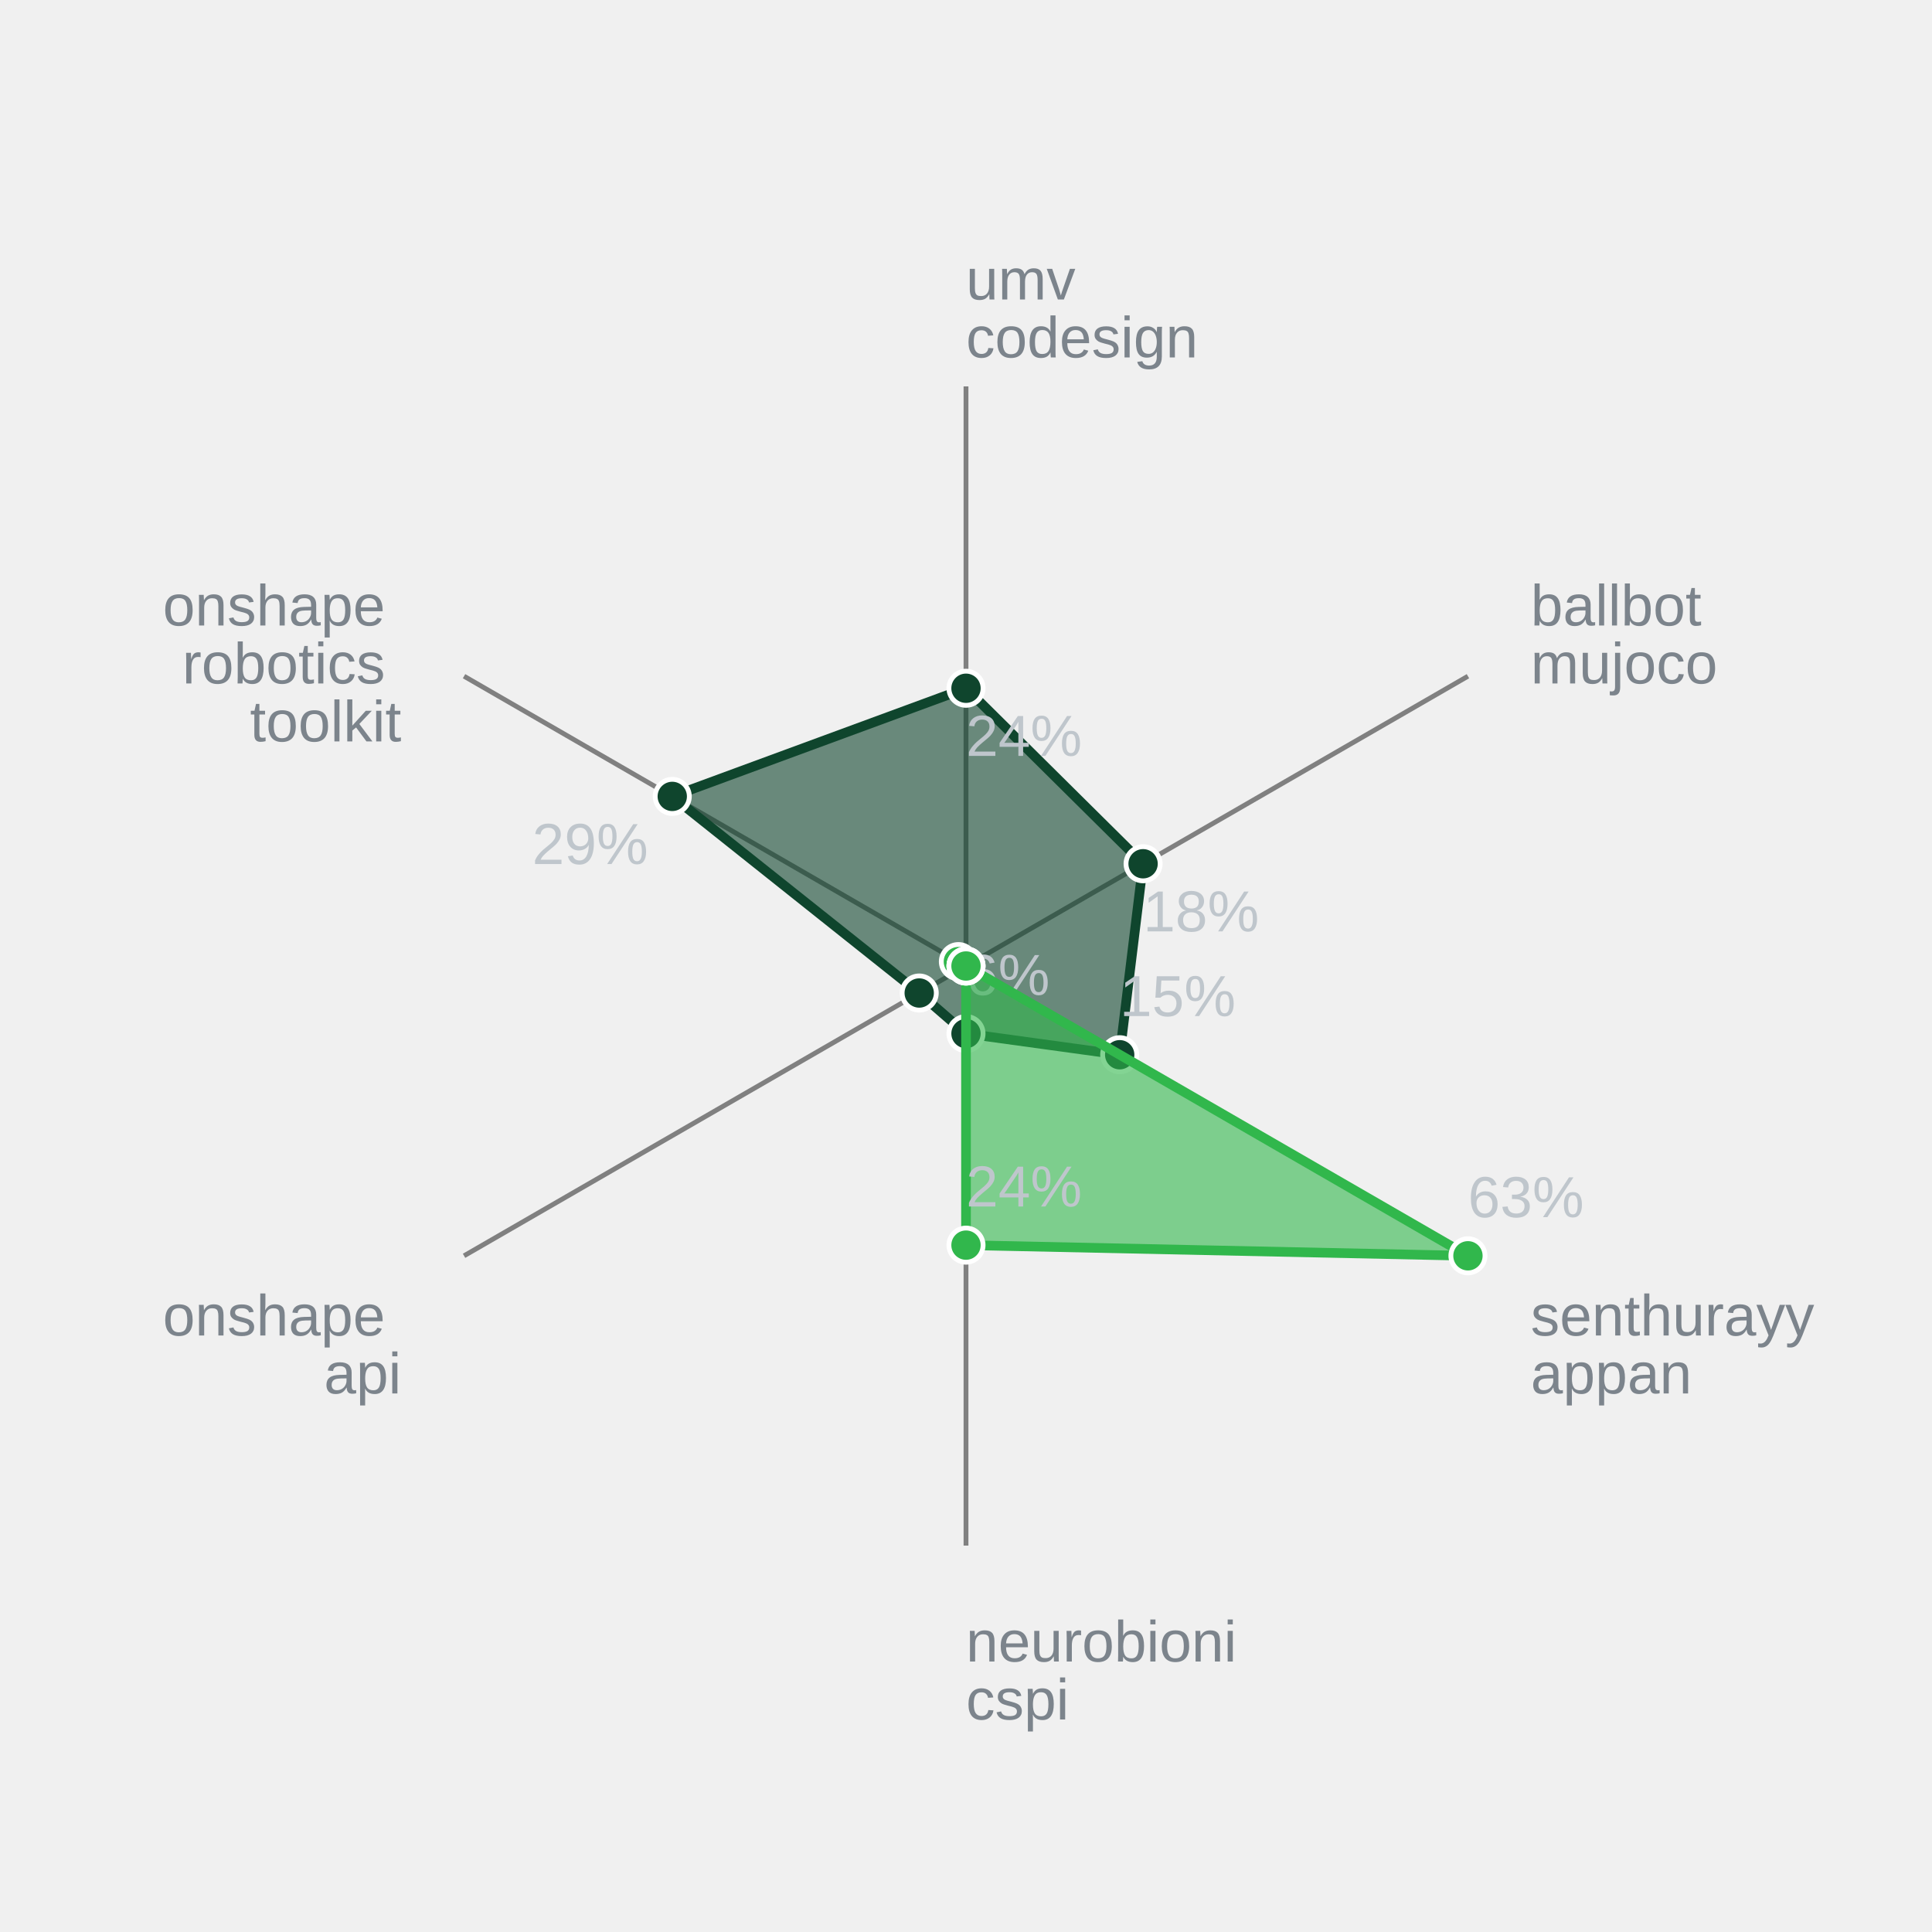
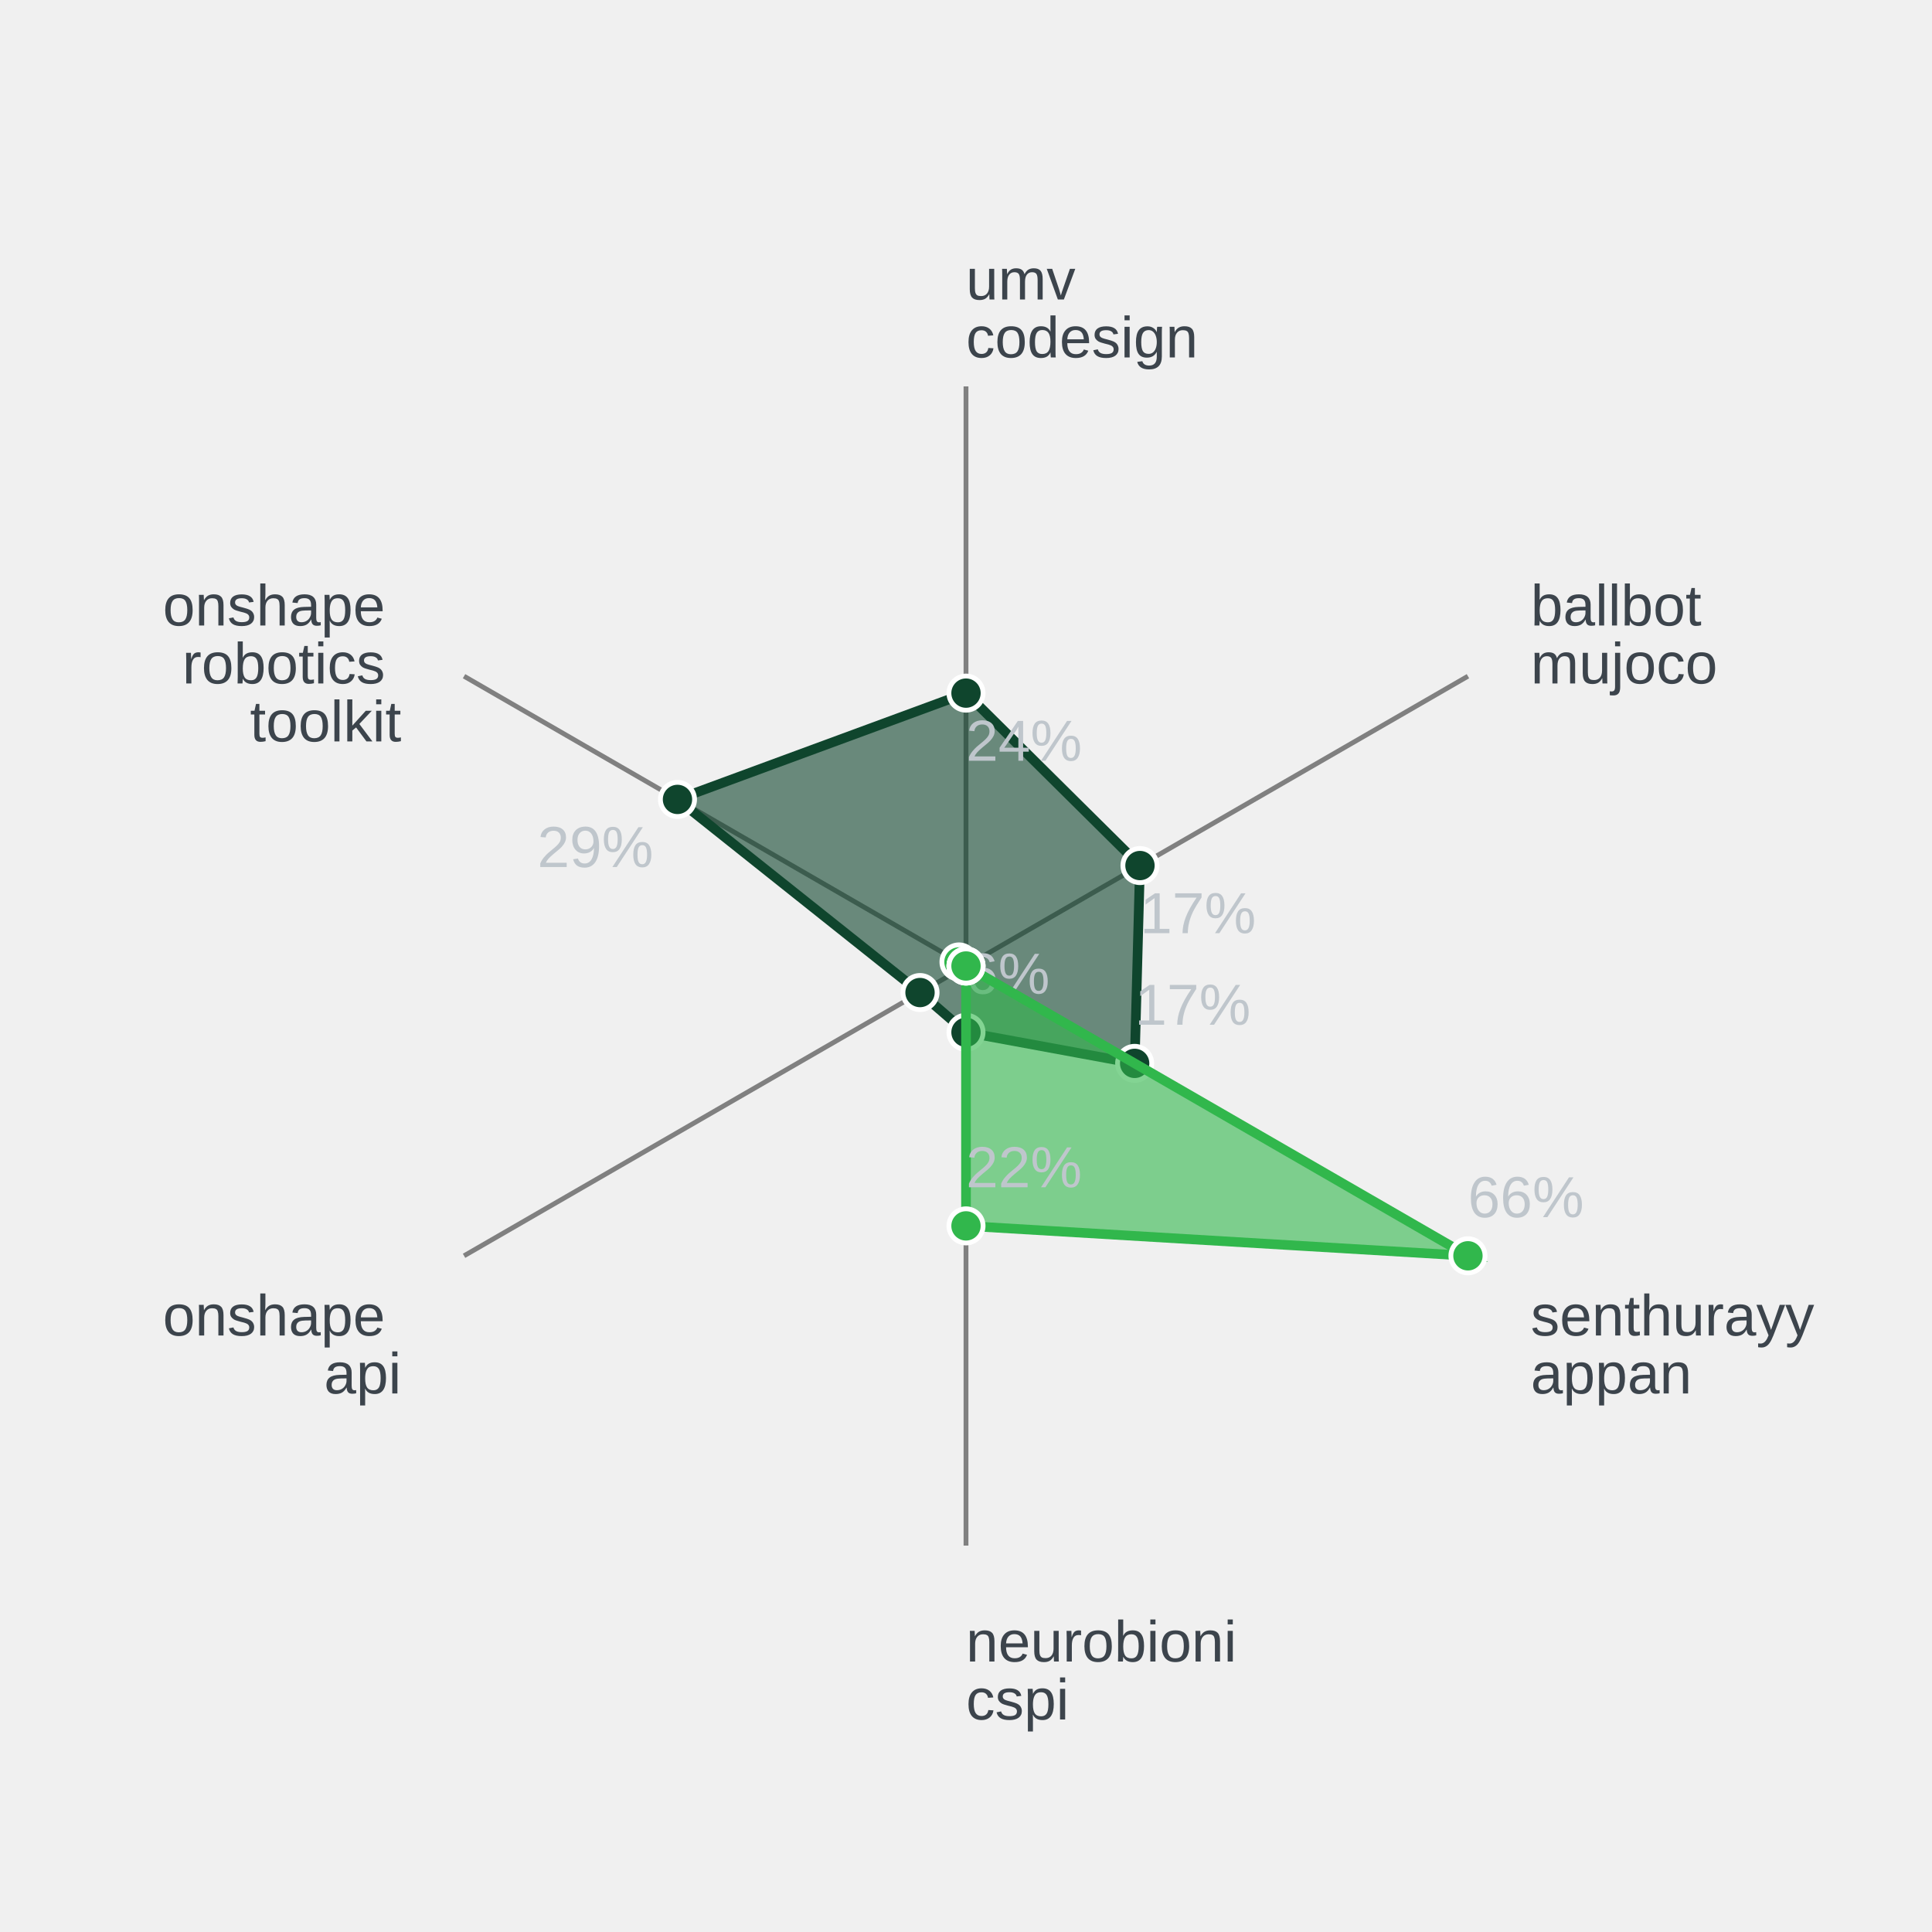
<svg xmlns="http://www.w3.org/2000/svg" version="1.1" class="marks" width="400" height="400" viewBox="0 0 400 400">
  <g fill="none" stroke-miterlimit="10" transform="translate(80,80)">
    <g class="mark-group role-frame root" role="graphics-object" aria-roledescription="group mark container">
      <g transform="translate(120,120)">
        <path class="background" aria-hidden="true" d="M0,0h240v240h-240Z" />
        <g>
          <g class="mark-rule role-mark radial-grid" role="graphics-symbol" aria-roledescription="rule mark container">
            <line transform="translate(0,0)" x2="-103.923" y2="-60" stroke="gray" stroke-width="1" />
            <line transform="translate(0,0)" x2="3.399323338588788e-14" y2="-120" stroke="gray" stroke-width="1" />
            <line transform="translate(0,0)" x2="103.923" y2="-60" stroke="gray" stroke-width="1" />
            <line transform="translate(0,0)" x2="103.923" y2="60" stroke="gray" stroke-width="1" />
            <line transform="translate(0,0)" x2="7.34788079488412e-15" y2="120" stroke="gray" stroke-width="1" />
            <line transform="translate(0,0)" x2="-103.923" y2="60" stroke="gray" stroke-width="1" />
          </g>
          <g class="mark-group role-scope categories" role="graphics-object" aria-roledescription="group mark container">
            <g transform="translate(0,0)">
              <path class="background" aria-hidden="true" d="M0,0h0v0h0Z" />
              <g>
                <g class="mark-line role-mark category-line" role="graphics-symbol" aria-roledescription="line mark container">
-                   <path d="M-60.816,-35.112L0,-57.504L36.664,-21.168L31.821,18.372L0,13.992L-9.686,5.592Z" fill="#0f452d" fill-opacity="0.6" stroke="#0f452d" stroke-width="2" />
+                   <path d="M-59.735,-34.488L0,-56.496L36.02,-20.796L34.918,20.16L0,13.728L-9.519,5.496Z" fill="#0f452d" fill-opacity="0.6" stroke="#0f452d" stroke-width="2" />
                </g>
                <g class="mark-symbol role-mark category-point" role="graphics-symbol" aria-roledescription="symbol mark container">
-                   <path transform="translate(-60.81577,-35.112)" d="M3.536,0A3.536,3.536,0,1,1,-3.536,0A3.536,3.536,0,1,1,3.536,0" fill="#0f452d" stroke="white" stroke-width="1" />
-                   <path transform="translate(1.6289557438517472e-14,-57.504)" d="M3.536,0A3.536,3.536,0,1,1,-3.536,0A3.536,3.536,0,1,1,3.536,0" fill="#0f452d" stroke="white" stroke-width="1" />
-                   <path transform="translate(36.66405,-21.168)" d="M3.536,0A3.536,3.536,0,1,1,-3.536,0A3.536,3.536,0,1,1,3.536,0" fill="#0f452d" stroke="white" stroke-width="1" />
-                   <path transform="translate(31.82124,18.372)" d="M3.536,0A3.536,3.536,0,1,1,-3.536,0A3.536,3.536,0,1,1,3.536,0" fill="#0f452d" stroke="white" stroke-width="1" />
-                   <path transform="translate(8.567629006834882e-16,13.992)" d="M3.536,0A3.536,3.536,0,1,1,-3.536,0A3.536,3.536,0,1,1,3.536,0" fill="#0f452d" stroke="white" stroke-width="1" />
-                   <path transform="translate(-9.685628,5.592)" d="M3.536,0A3.536,3.536,0,1,1,-3.536,0A3.536,3.536,0,1,1,3.536,0" fill="#0f452d" stroke="white" stroke-width="1" />
+                   <path transform="translate(-59.73497,-34.488)" d="M3.536,0A3.536,3.536,0,1,1,-3.536,0A3.536,3.536,0,1,1,3.536,0" fill="#0f452d" stroke="white" stroke-width="1" />
+                   <path transform="translate(1.6004014278076014e-14,-56.496)" d="M3.536,0A3.536,3.536,0,1,1,-3.536,0A3.536,3.536,0,1,1,3.536,0" fill="#0f452d" stroke="white" stroke-width="1" />
+                   <path transform="translate(36.01973,-20.796)" d="M3.536,0A3.536,3.536,0,1,1,-3.536,0A3.536,3.536,0,1,1,3.536,0" fill="#0f452d" stroke="white" stroke-width="1" />
+                   <path transform="translate(34.91814,20.16)" d="M3.536,0A3.536,3.536,0,1,1,-3.536,0A3.536,3.536,0,1,1,3.536,0" fill="#0f452d" stroke="white" stroke-width="1" />
+                   <path transform="translate(8.405975629347433e-16,13.728)" d="M3.536,0A3.536,3.536,0,1,1,-3.536,0A3.536,3.536,0,1,1,3.536,0" fill="#0f452d" stroke="white" stroke-width="1" />
+                   <path transform="translate(-9.519351,5.496)" d="M3.536,0A3.536,3.536,0,1,1,-3.536,0A3.536,3.536,0,1,1,3.536,0" fill="#0f452d" stroke="white" stroke-width="1" />
                </g>
                <g class="mark-text role-mark value-text" role="graphics-object" aria-roledescription="text mark container">
-                   <text text-anchor="end" transform="translate(-65.81577,-21.112)" font-family="Arial, sans-serif" font-size="12px" fill="#bfc6cc">29%</text>
-                   <text text-anchor="start" transform="translate(1.6289557438517472e-14,-43.504)" font-family="Arial, sans-serif" font-size="12px" fill="#bfc6cc">24%</text>
-                   <text text-anchor="start" transform="translate(36.66405,-7.168)" font-family="Arial, sans-serif" font-size="12px" fill="#bfc6cc">18%</text>
-                   <text text-anchor="start" transform="translate(31.82124,10.372)" font-family="Arial, sans-serif" font-size="12px" fill="#bfc6cc">15%</text>
-                   <text text-anchor="start" transform="translate(8.567629006834882e-16,5.992)" font-family="Arial, sans-serif" font-size="12px" fill="#bfc6cc">6%</text>
-                   <text text-anchor="end" transform="translate(-14.68563,-2.408)" font-family="Arial, sans-serif" font-size="12px" fill="#bfc6cc" />
+                   <text text-anchor="end" transform="translate(-64.73497,-20.488)" font-family="Arial, sans-serif" font-size="12px" fill="#bfc6cc">29%</text>
+                   <text text-anchor="start" transform="translate(1.6004014278076014e-14,-42.496)" font-family="Arial, sans-serif" font-size="12px" fill="#bfc6cc">24%</text>
+                   <text text-anchor="start" transform="translate(36.01973,-6.796)" font-family="Arial, sans-serif" font-size="12px" fill="#bfc6cc">17%</text>
+                   <text text-anchor="start" transform="translate(34.91814,12.16)" font-family="Arial, sans-serif" font-size="12px" fill="#bfc6cc">17%</text>
+                   <text text-anchor="start" transform="translate(8.405975629347433e-16,5.728)" font-family="Arial, sans-serif" font-size="12px" fill="#bfc6cc">6%</text>
+                   <text text-anchor="end" transform="translate(-14.51935,-2.504)" font-family="Arial, sans-serif" font-size="12px" fill="#bfc6cc" />
                </g>
              </g>
              <path class="foreground" aria-hidden="true" d="" display="none" />
            </g>
            <g transform="translate(0,0)">
              <path class="background" aria-hidden="true" d="M0,0h0v0h0Z" />
              <g>
                <g class="mark-line role-mark category-line" role="graphics-symbol" aria-roledescription="line mark container">
-                   <path d="M-1.58,-0.912L0,0L0,0L103.923,60L0,57.792L0,0Z" fill="#31b74c" fill-opacity="0.6" stroke="#31b74c" stroke-width="2" />
+                   <path d="M-1.455,-0.84L0,0L0,0L103.923,60L0,53.808L0,0Z" fill="#31b74c" fill-opacity="0.6" stroke="#31b74c" stroke-width="2" />
                </g>
                <g class="mark-symbol role-mark category-point" role="graphics-symbol" aria-roledescription="symbol mark container">
-                   <path transform="translate(-1.57963,-0.912)" d="M3.536,0A3.536,3.536,0,1,1,-3.536,0A3.536,3.536,0,1,1,3.536,0" fill="#31b74c" stroke="white" stroke-width="1" />
+                   <path transform="translate(-1.454923,-0.84)" d="M3.536,0A3.536,3.536,0,1,1,-3.536,0A3.536,3.536,0,1,1,3.536,0" fill="#31b74c" stroke="white" stroke-width="1" />
                  <path transform="translate(0,0)" d="M3.536,0A3.536,3.536,0,1,1,-3.536,0A3.536,3.536,0,1,1,3.536,0" fill="#31b74c" stroke="white" stroke-width="1" />
                  <path transform="translate(0,0)" d="M3.536,0A3.536,3.536,0,1,1,-3.536,0A3.536,3.536,0,1,1,3.536,0" fill="#31b74c" stroke="white" stroke-width="1" />
                  <path transform="translate(103.923,60)" d="M3.536,0A3.536,3.536,0,1,1,-3.536,0A3.536,3.536,0,1,1,3.536,0" fill="#31b74c" stroke="white" stroke-width="1" />
-                   <path transform="translate(3.5387393908161915e-15,57.792)" d="M3.536,0A3.536,3.536,0,1,1,-3.536,0A3.536,3.536,0,1,1,3.536,0" fill="#31b74c" stroke="white" stroke-width="1" />
+                   <path transform="translate(3.294789748426039e-15,53.808)" d="M3.536,0A3.536,3.536,0,1,1,-3.536,0A3.536,3.536,0,1,1,3.536,0" fill="#31b74c" stroke="white" stroke-width="1" />
                  <path transform="translate(0,0)" d="M3.536,0A3.536,3.536,0,1,1,-3.536,0A3.536,3.536,0,1,1,3.536,0" fill="#31b74c" stroke="white" stroke-width="1" />
                </g>
                <g class="mark-text role-mark value-text" role="graphics-object" aria-roledescription="text mark container">
-                   <text text-anchor="end" transform="translate(-6.57963,13.088)" font-family="Arial, sans-serif" font-size="12px" fill="#bfc6cc" />
+                   <text text-anchor="end" transform="translate(-6.454923,13.16)" font-family="Arial, sans-serif" font-size="12px" fill="#bfc6cc" />
                  <text text-anchor="start" transform="translate(0,14)" font-family="Arial, sans-serif" font-size="12px" fill="#bfc6cc" />
                  <text text-anchor="start" transform="translate(0,14)" font-family="Arial, sans-serif" font-size="12px" fill="#bfc6cc" />
-                   <text text-anchor="start" transform="translate(103.923,52)" font-family="Arial, sans-serif" font-size="12px" fill="#bfc6cc">63%</text>
-                   <text text-anchor="start" transform="translate(3.5387393908161915e-15,49.792)" font-family="Arial, sans-serif" font-size="12px" fill="#bfc6cc">24%</text>
+                   <text text-anchor="start" transform="translate(103.923,52)" font-family="Arial, sans-serif" font-size="12px" fill="#bfc6cc">66%</text>
+                   <text text-anchor="start" transform="translate(3.294789748426039e-15,45.808)" font-family="Arial, sans-serif" font-size="12px" fill="#bfc6cc">22%</text>
                  <text text-anchor="end" transform="translate(-5,-8)" font-family="Arial, sans-serif" font-size="12px" fill="#bfc6cc" />
                </g>
              </g>
              <path class="foreground" aria-hidden="true" d="" display="none" />
            </g>
          </g>
          <g class="mark-text role-mark key-label" role="graphics-object" aria-roledescription="text mark container">
-             <text text-anchor="end" transform="translate(-116.9134,-70.5)" font-family="Arial, sans-serif" font-size="12px" fill="#7c848c">
+             <text text-anchor="end" transform="translate(-116.9134,-70.5)" font-family="Arial, sans-serif" font-size="12px" fill="#3c444c">
              <tspan>onshape</tspan>
              <tspan x="0" dy="12">robotics</tspan>
              <tspan x="0" dy="12">toolkit</tspan>
            </text>
-             <text text-anchor="start" transform="translate(3.824238755912386e-14,-138)" font-family="Arial, sans-serif" font-size="12px" fill="#7c848c">
+             <text text-anchor="start" transform="translate(3.824238755912386e-14,-138)" font-family="Arial, sans-serif" font-size="12px" fill="#3c444c">
              <tspan>umv</tspan>
              <tspan x="0" dy="12">codesign</tspan>
            </text>
-             <text text-anchor="start" transform="translate(116.9134,-70.5)" font-family="Arial, sans-serif" font-size="12px" fill="#7c848c">
+             <text text-anchor="start" transform="translate(116.9134,-70.5)" font-family="Arial, sans-serif" font-size="12px" fill="#3c444c">
              <tspan>ballbot</tspan>
              <tspan x="0" dy="12">mujoco</tspan>
            </text>
-             <text text-anchor="start" transform="translate(116.9134,76.5)" font-family="Arial, sans-serif" font-size="12px" fill="#7c848c">
+             <text text-anchor="start" transform="translate(116.9134,76.5)" font-family="Arial, sans-serif" font-size="12px" fill="#3c444c">
              <tspan>senthurayy</tspan>
              <tspan x="0" dy="12">appan</tspan>
            </text>
-             <text text-anchor="start" transform="translate(8.266365894244634e-15,144)" font-family="Arial, sans-serif" font-size="12px" fill="#7c848c">
+             <text text-anchor="start" transform="translate(8.266365894244634e-15,144)" font-family="Arial, sans-serif" font-size="12px" fill="#3c444c">
              <tspan>neurobioni</tspan>
              <tspan x="0" dy="12">cspi</tspan>
            </text>
-             <text text-anchor="end" transform="translate(-116.9134,76.5)" font-family="Arial, sans-serif" font-size="12px" fill="#7c848c">
+             <text text-anchor="end" transform="translate(-116.9134,76.5)" font-family="Arial, sans-serif" font-size="12px" fill="#3c444c">
              <tspan>onshape</tspan>
              <tspan x="0" dy="12">api</tspan>
            </text>
          </g>
        </g>
        <path class="foreground" aria-hidden="true" d="" display="none" />
      </g>
    </g>
  </g>
</svg>
